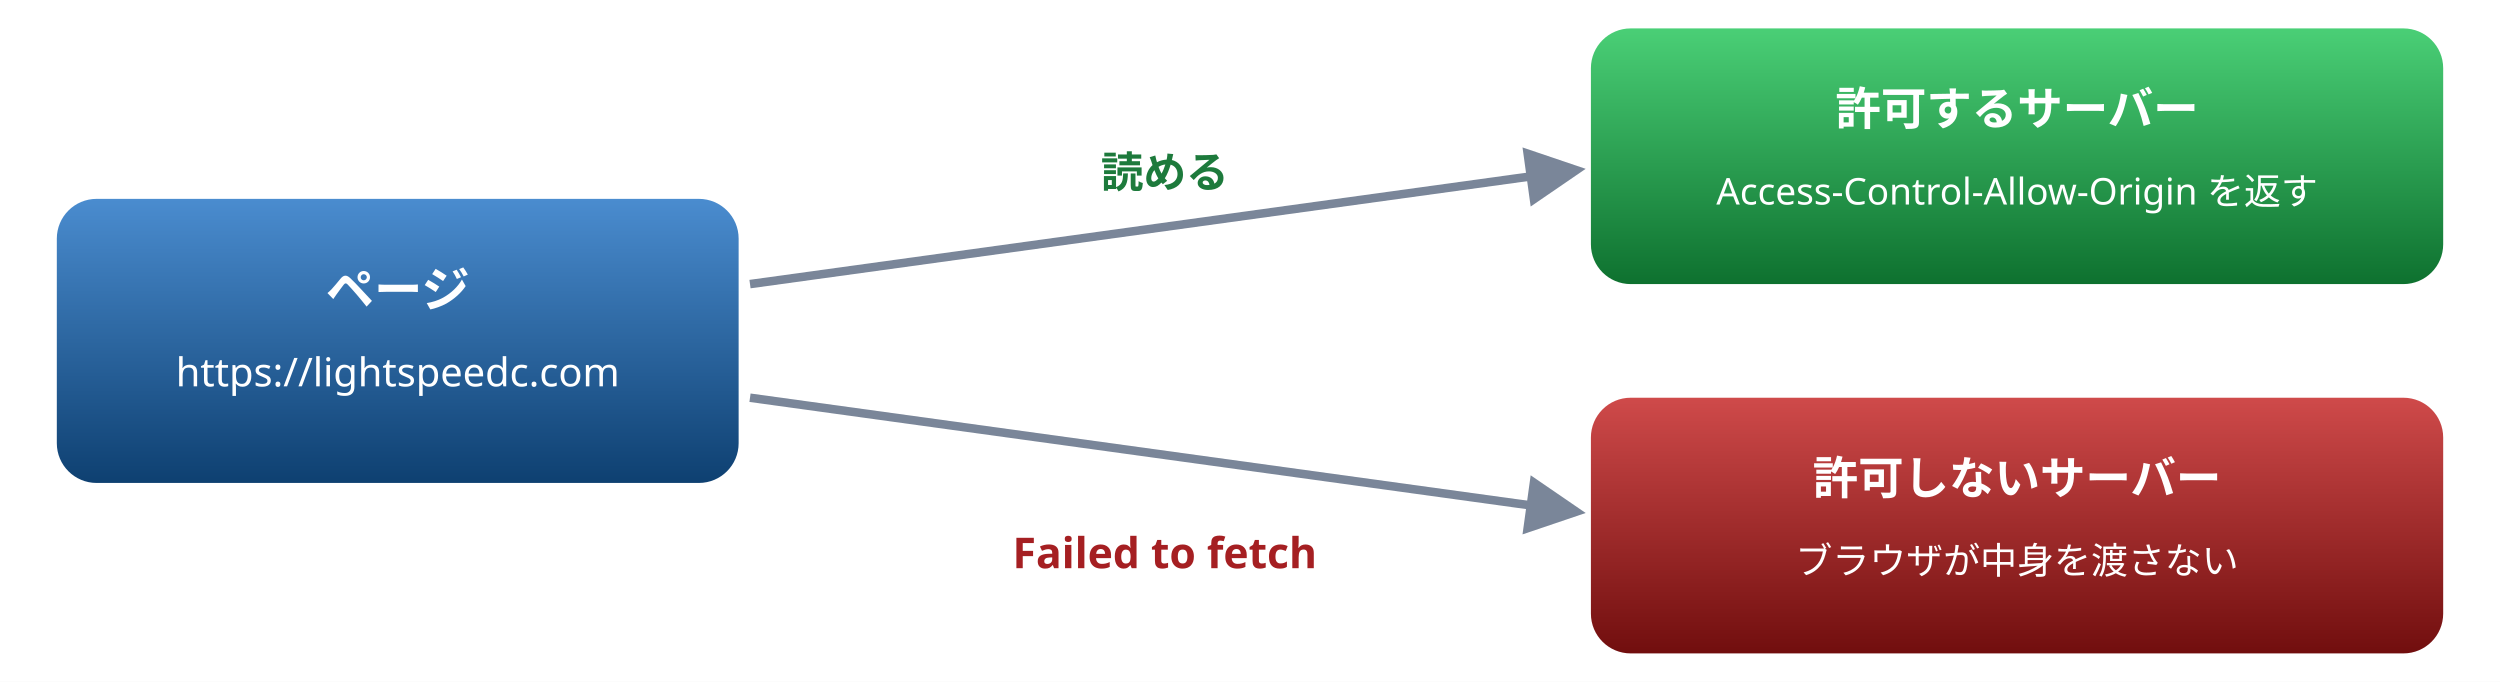
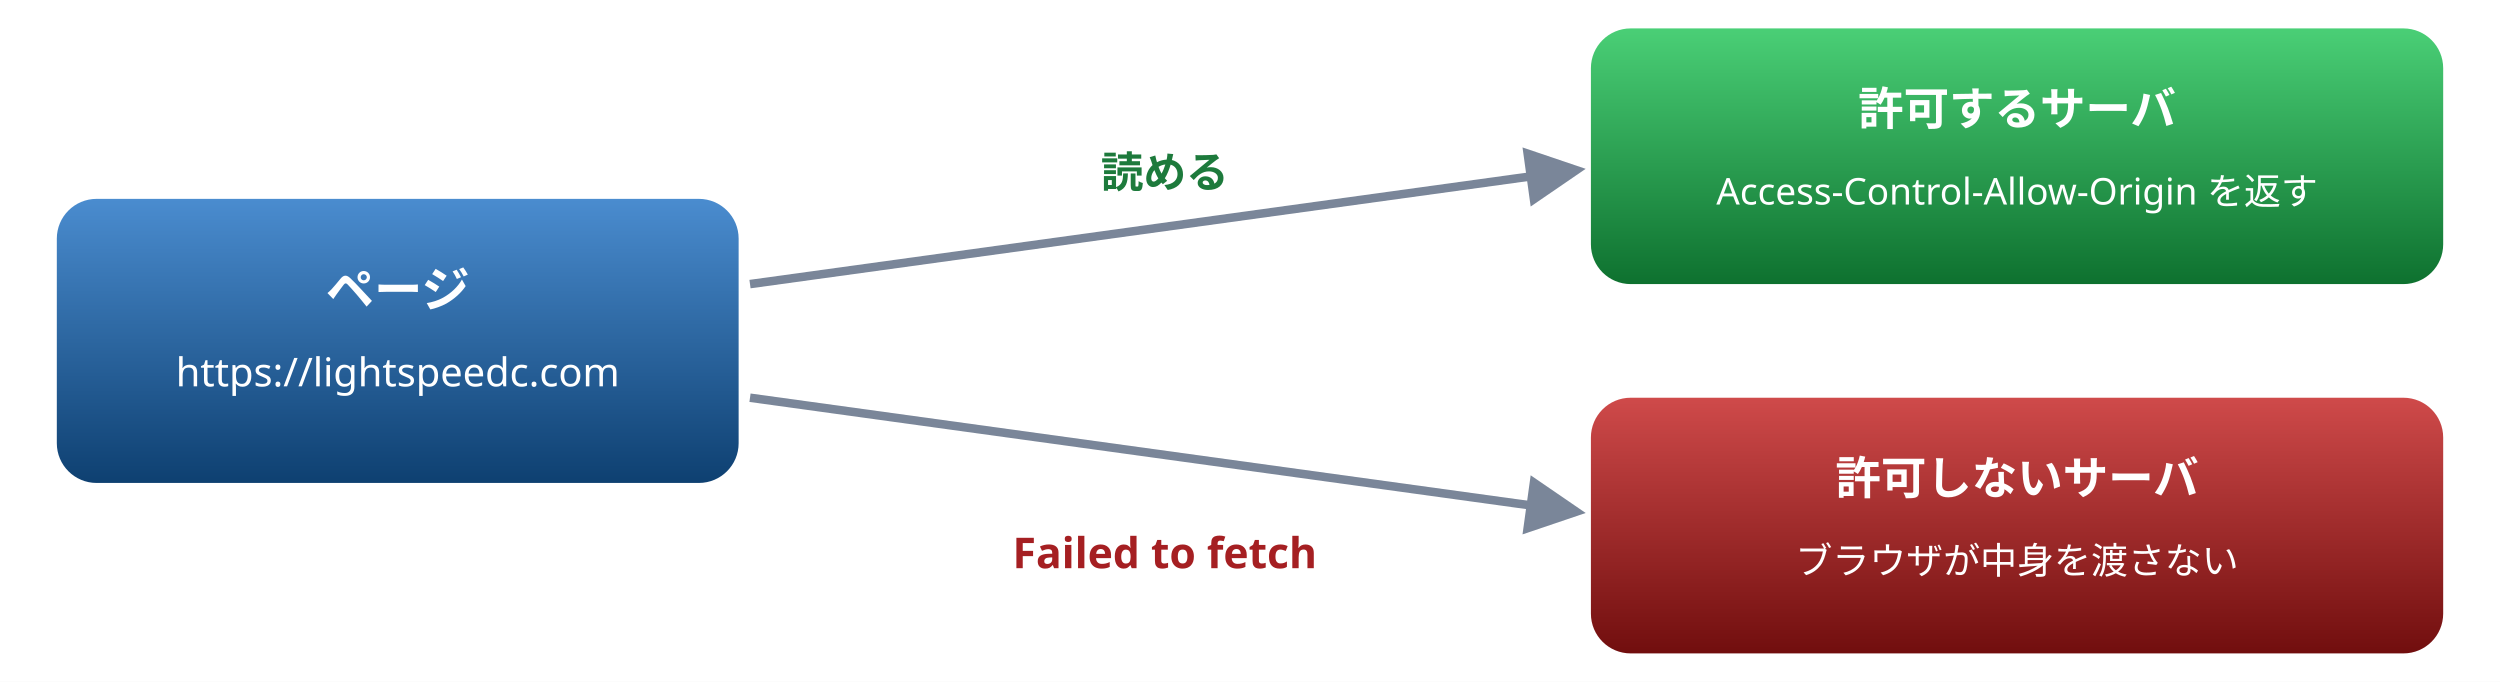
<svg xmlns="http://www.w3.org/2000/svg" viewBox="0 0 880 240" width="880" height="240" role="img" aria-label="CORS の仕組み" font-family="Segoe UI, Yu Gothic UI, Meiryo, sans-serif">
  <defs>
    <linearGradient id="i1" x1="0" y1="1" x2="0" y2="0">
      <stop offset="0" stop-color="hsl(210,78%,25%)" />
      <stop offset="1" stop-color="hsl(210,58%,55%)" />
    </linearGradient>
    <linearGradient id="i2" x1="0" y1="1" x2="0" y2="0">
      <stop offset="0" stop-color="hsl(140,78%,25%)" />
      <stop offset="1" stop-color="hsl(140,58%,55%)" />
    </linearGradient>
    <linearGradient id="i3" x1="0" y1="1" x2="0" y2="0">
      <stop offset="0" stop-color="hsl(0,78%,25%)" />
      <stop offset="1" stop-color="hsl(0,58%,55%)" />
    </linearGradient>
    <marker id="i4" viewBox="0 0 10 10" refX="8" refY="5" markerWidth="7" markerHeight="7" orient="auto">
      <path d="M0 0 10 5 0 10z" fill="#7a8699" />
    </marker>
  </defs>
  <rect width="100%" height="100%" fill="#ffffff" />
  <rect x="20" y="70" width="240" height="100" rx="14" fill="url(#i1)" />
  <text x="140" y="108" fill="#fff" font-size="17" font-weight="700" text-anchor="middle">ページ</text>
  <text x="140" y="136" fill="#fff" font-size="14" text-anchor="middle">https://lightspeedc.com</text>
  <rect x="560" y="10" width="300" height="90" rx="14" fill="url(#i2)" />
-   <text x="710" y="44" fill="#fff" font-size="16" font-weight="700" text-anchor="middle">許可するサーバー</text>
+   <text x="710" y="44" fill="#fff" font-size="16" font-weight="700" text-anchor="middle">許可するサーバ</text>
  <text x="710" y="72" fill="#fff" font-size="13" text-anchor="middle">Access-Control-Allow-Origin を返す</text>
  <rect x="560" y="140" width="300" height="90" rx="14" fill="url(#i3)" />
-   <text x="710" y="174" fill="#fff" font-size="16" font-weight="700" text-anchor="middle">許可しないサーバー</text>
+   <text x="710" y="174" fill="#fff" font-size="16" font-weight="700" text-anchor="middle">許可しないサーバ</text>
  <text x="710" y="202" fill="#fff" font-size="13" text-anchor="middle">ブラウザが中身を渡さない</text>
  <line x1="264" y1="100" x2="554" y2="60" stroke="#7a8699" stroke-width="3" marker-end="url(#i4)" />
  <line x1="264" y1="140" x2="554" y2="180" stroke="#7a8699" stroke-width="3" marker-end="url(#i4)" />
  <text x="410" y="66" fill="#1d7a3c" font-size="15" font-weight="700" text-anchor="middle">読める</text>
  <text x="410" y="200" fill="#a51f22" font-size="15" font-weight="700" text-anchor="middle">Failed to fetch</text>
</svg>
